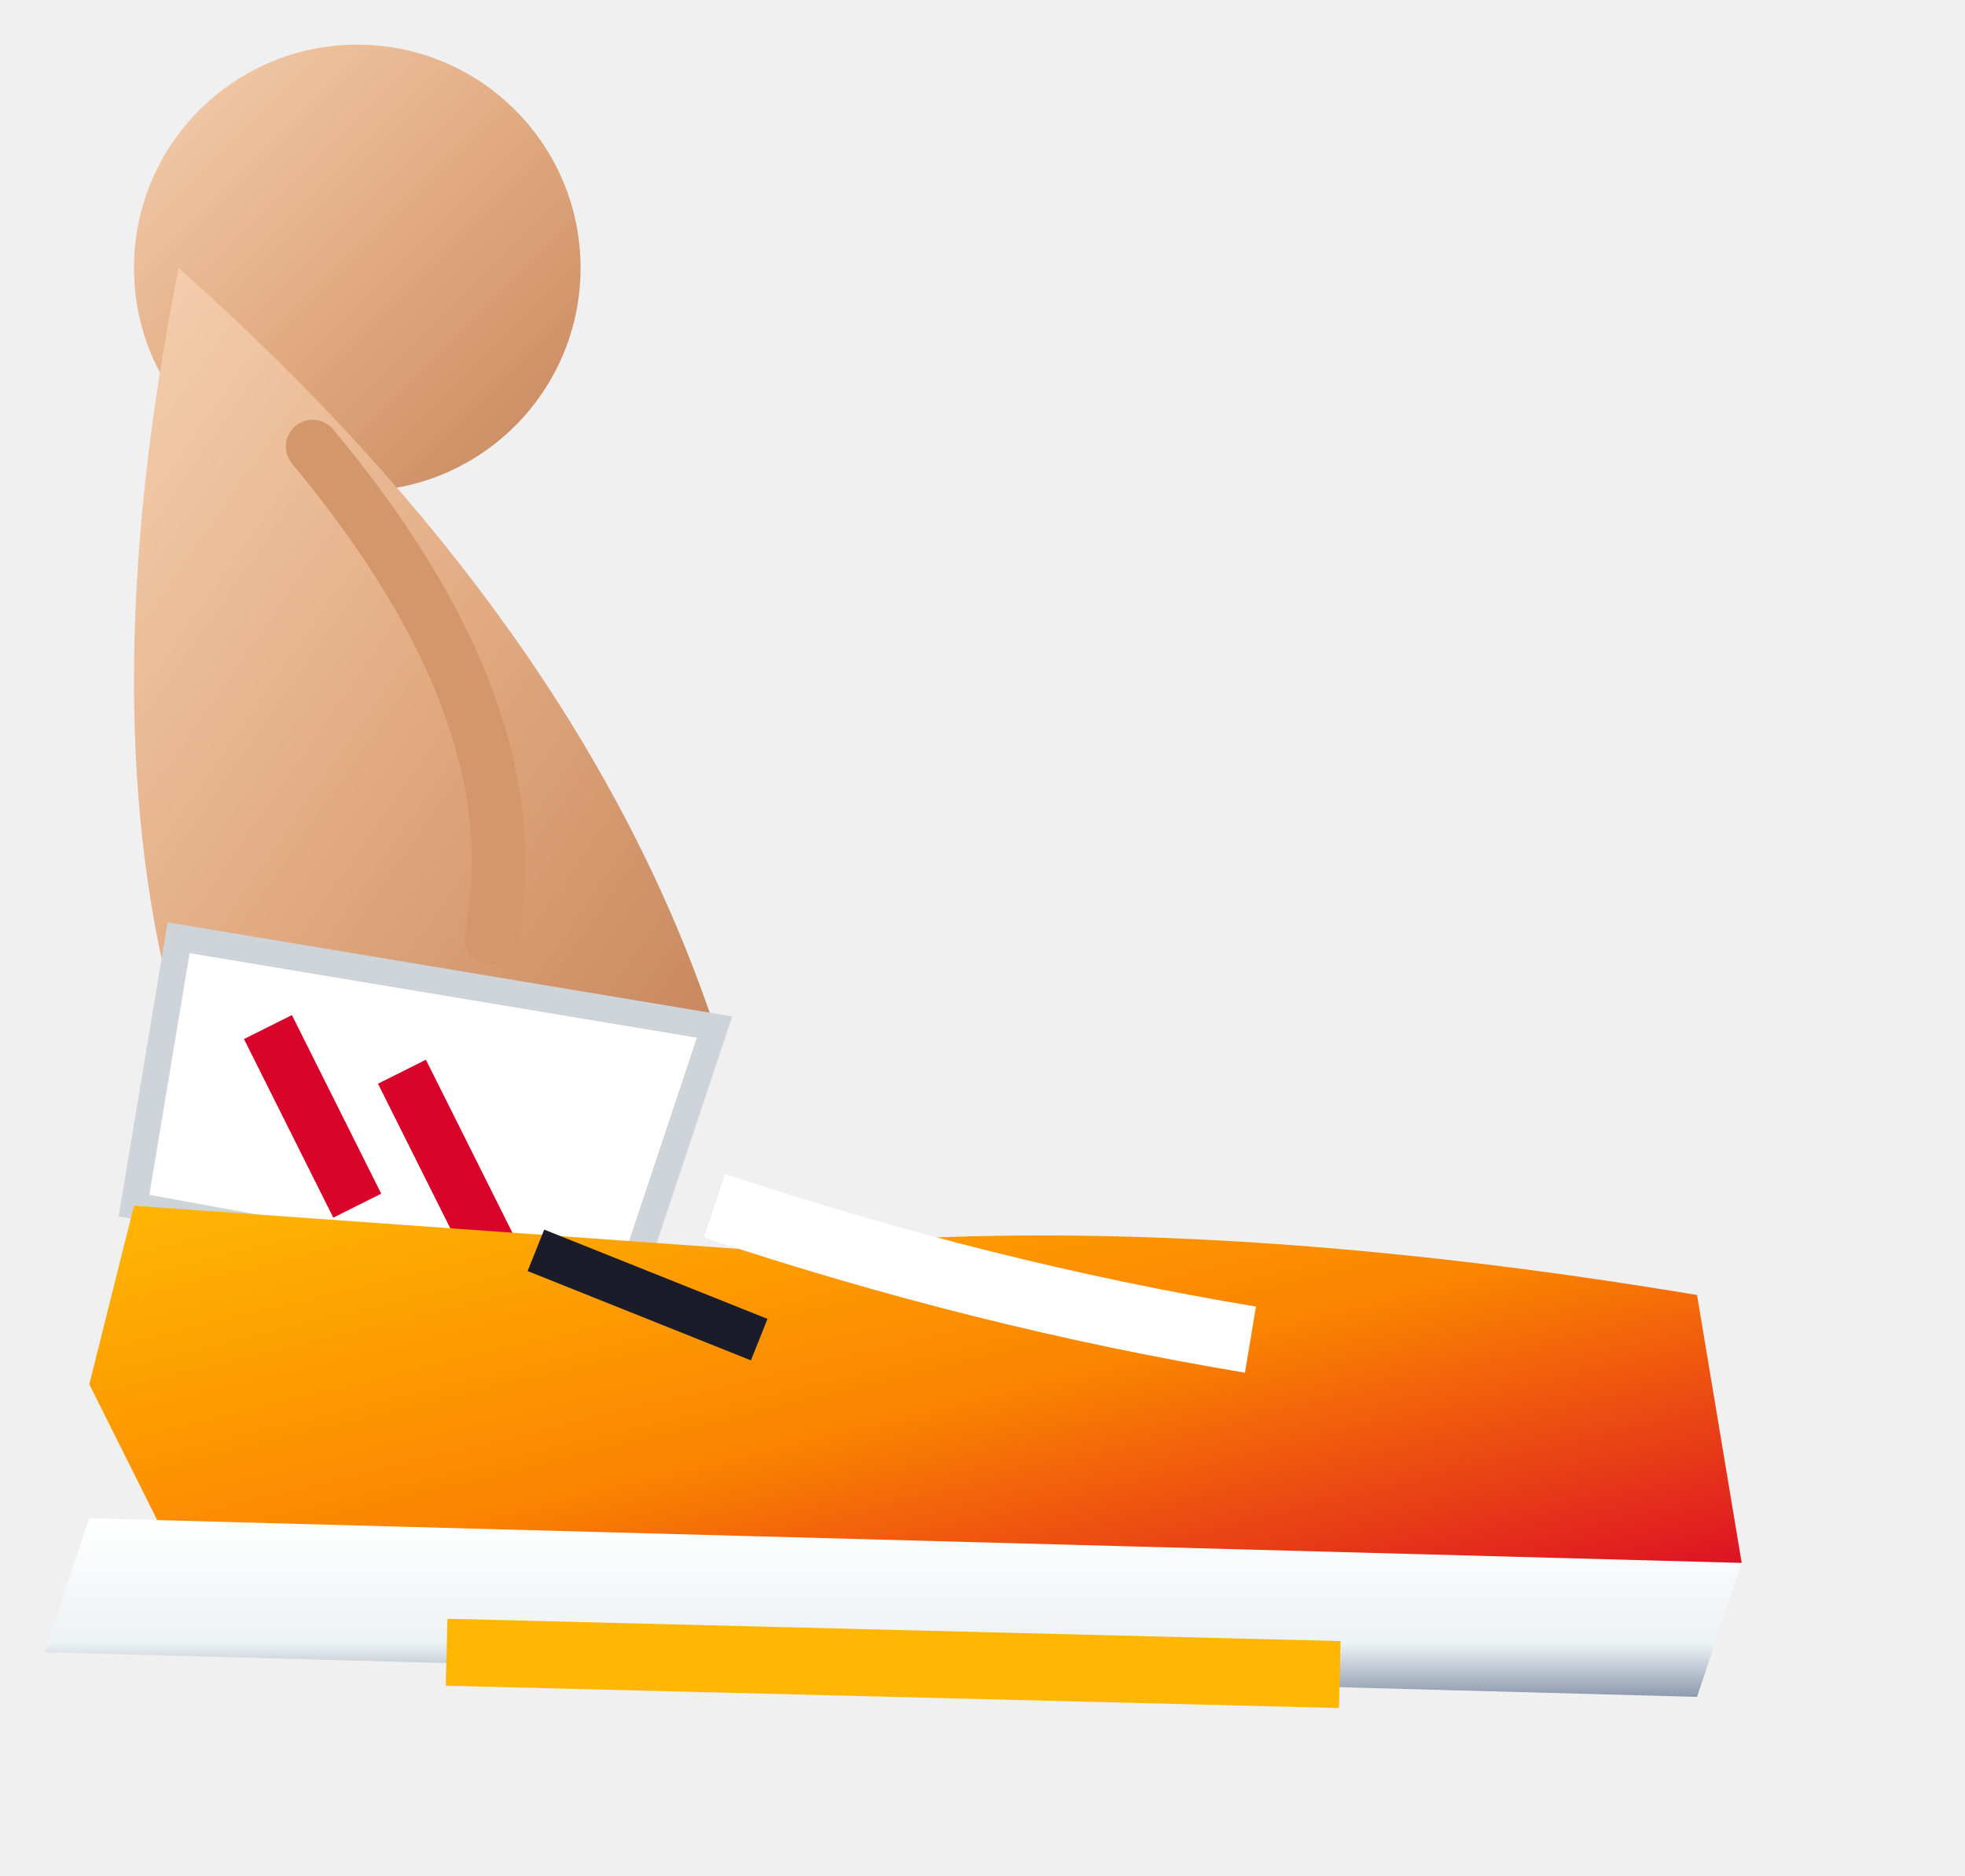
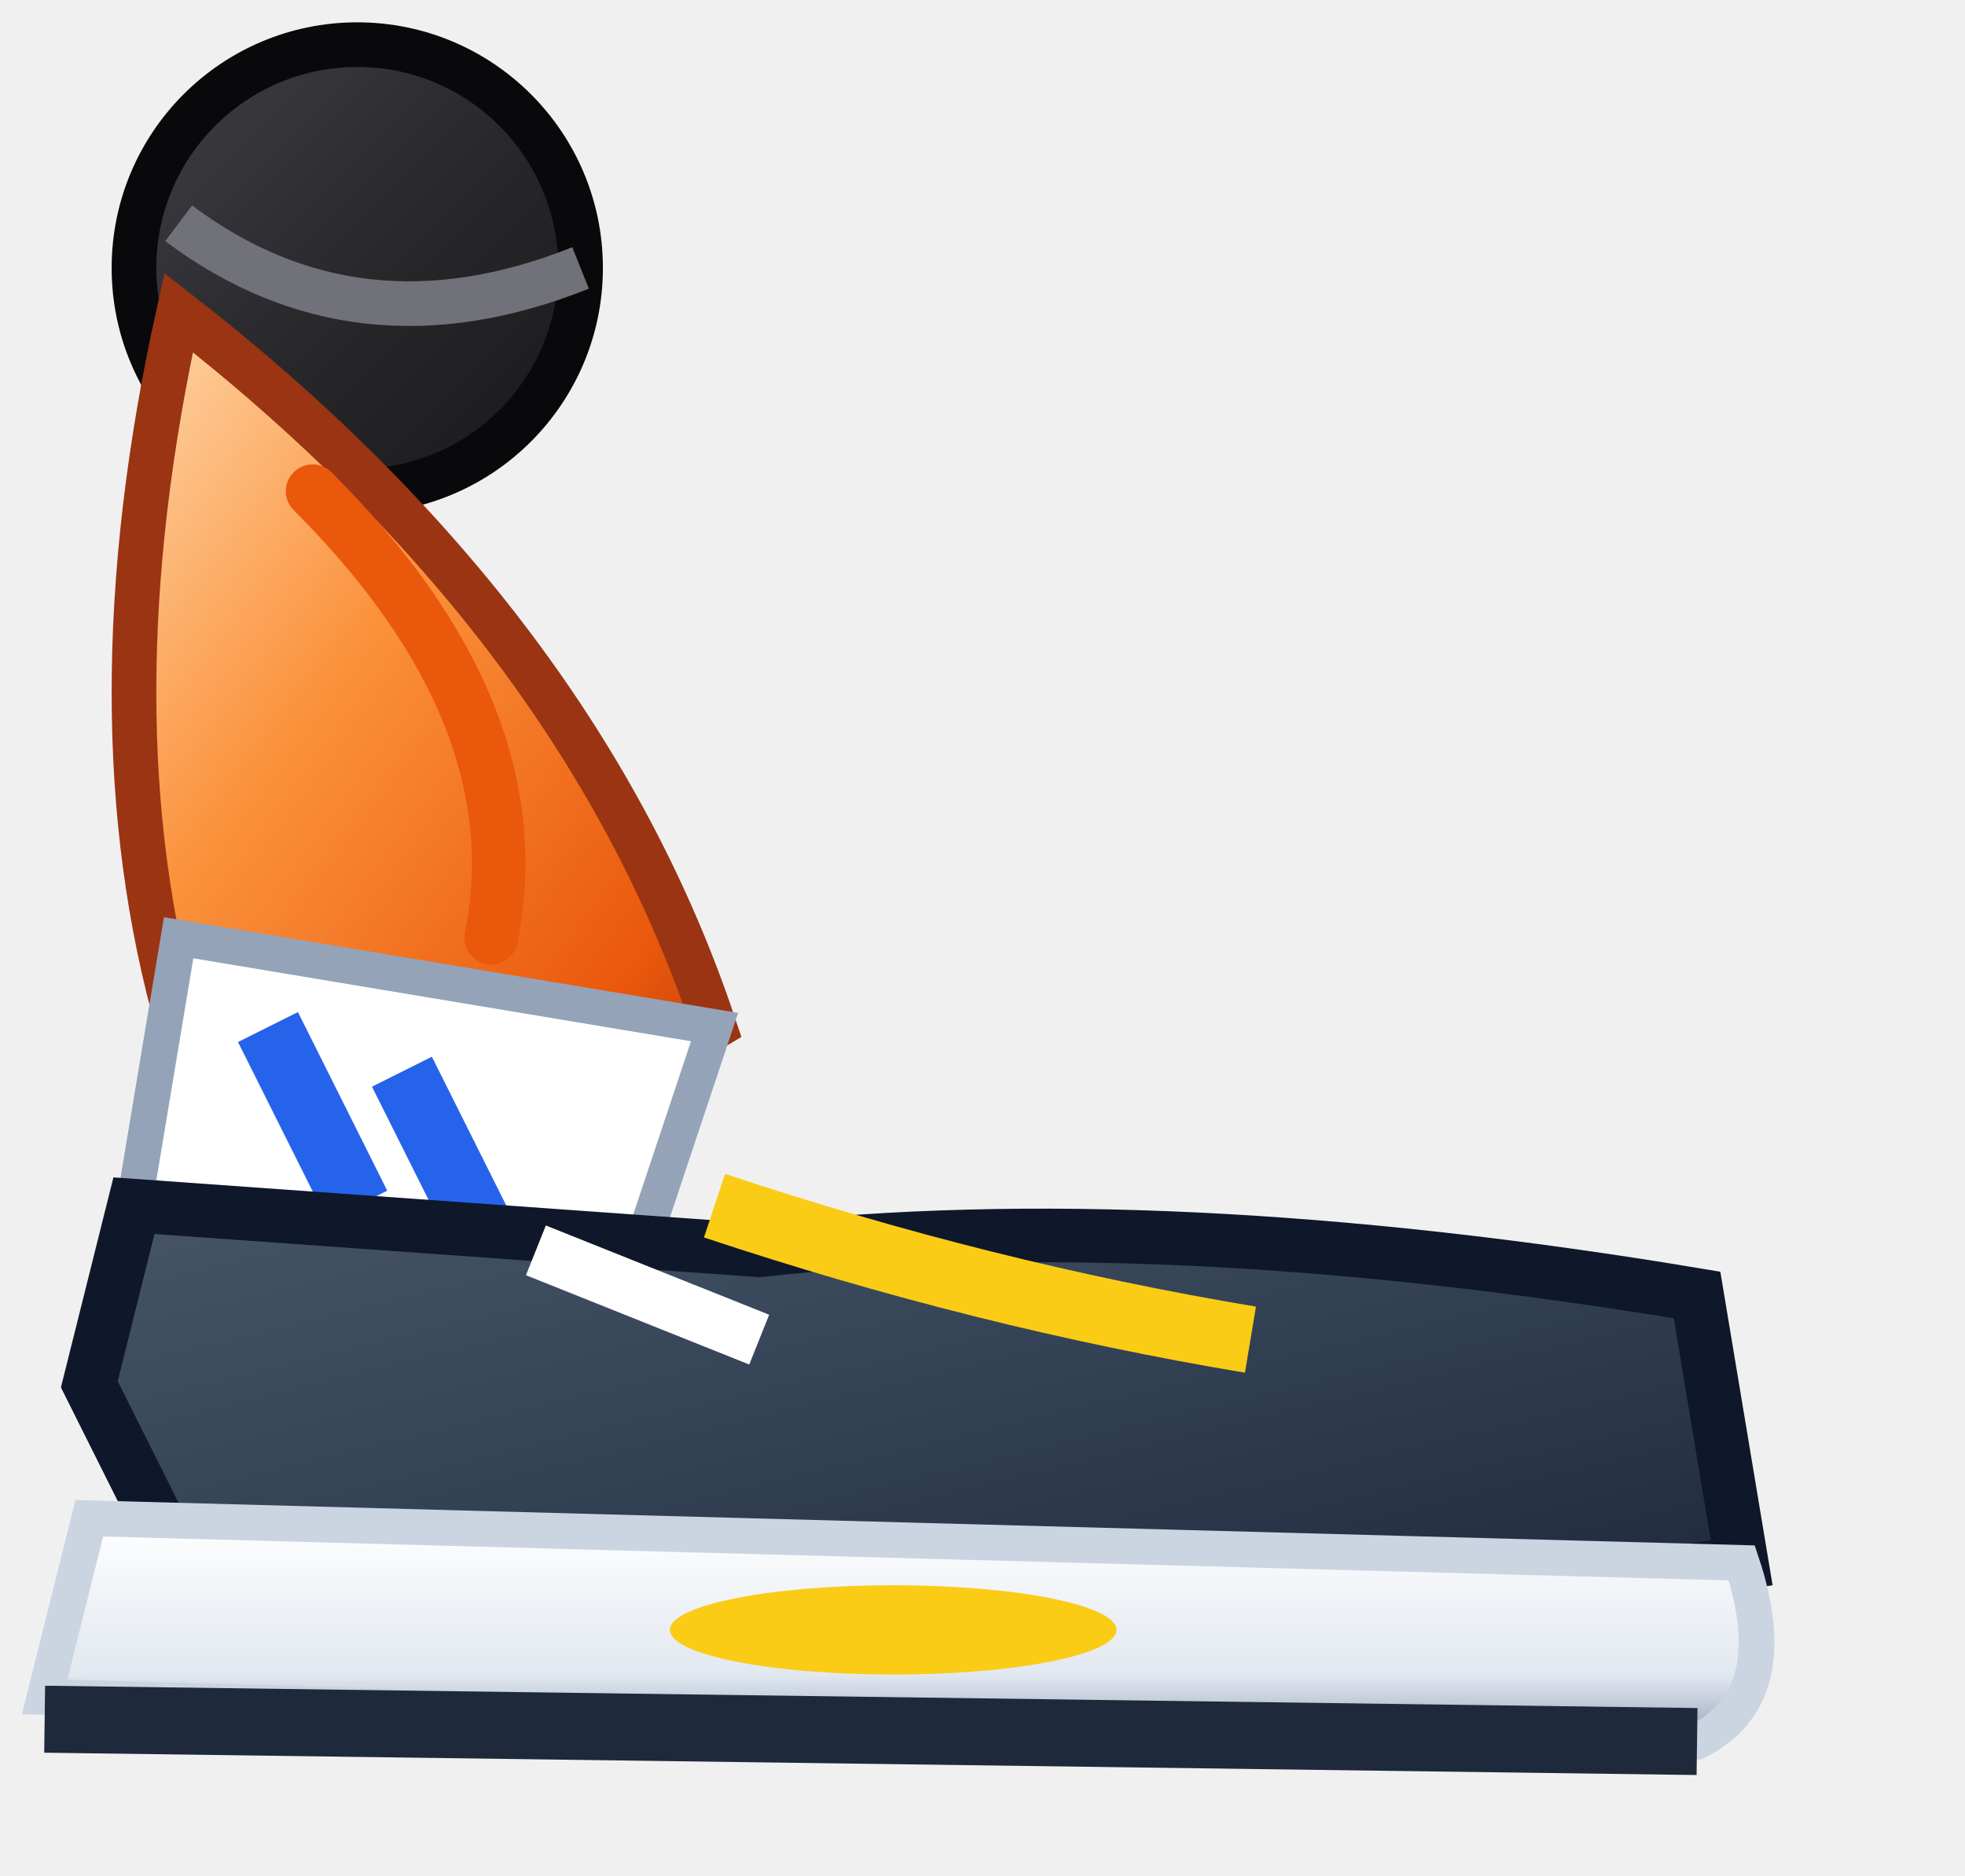
<svg xmlns="http://www.w3.org/2000/svg" viewBox="0 0 44 42" width="44" height="42">
  <defs>
    <linearGradient id="skinBase" x1="0%" y1="0%" x2="100%" y2="100%">
-       <stop offset="0%" stop-color="#f5d0b0" />
-       <stop offset="50%" stop-color="#e2ab82" />
-       <stop offset="100%" stop-color="#c6855b" />
+       <stop offset="0%" stop-color="#fed7aa" />
+       <stop offset="40%" stop-color="#fb923c" />
+       <stop offset="85%" stop-color="#ea580c" />
+       <stop offset="100%" stop-color="#c2410c" />
    </linearGradient>
    <linearGradient id="skinShadow" x1="0%" y1="0%" x2="0%" y2="100%">
-       <stop offset="0%" stop-color="#d4976c" />
-       <stop offset="100%" stop-color="#a8653e" />
+       <stop offset="0%" stop-color="#ea580c" />
+       <stop offset="70%" stop-color="#c2410c" />
+       <stop offset="100%" stop-color="#9a3412" />
    </linearGradient>
-     <linearGradient id="jerseyRed" x1="0%" y1="0%" x2="100%" y2="100%">
-       <stop offset="0%" stop-color="#f94144" />
-       <stop offset="45%" stop-color="#d90429" />
-       <stop offset="100%" stop-color="#900c27" />
+     <linearGradient id="skinHighlight" x1="0%" y1="0%" x2="100%" y2="0%">
+       <stop offset="0%" stop-color="#ffedd5" stop-opacity="0.8" />
+       <stop offset="100%" stop-color="#fed7aa" stop-opacity="0.1" />
+     </linearGradient>
+     <linearGradient id="jerseyBlue" x1="0%" y1="0%" x2="100%" y2="100%">
+       <stop offset="0%" stop-color="#3b82f6" />
+       <stop offset="45%" stop-color="#1d4ed8" />
+       <stop offset="100%" stop-color="#1e3a8a" />
    </linearGradient>
    <linearGradient id="jerseyFold" x1="0%" y1="0%" x2="100%" y2="0%">
-       <stop offset="0%" stop-color="#900c27" stop-opacity="0.6" />
-       <stop offset="50%" stop-color="#d90429" stop-opacity="0" />
-       <stop offset="100%" stop-color="#ff758f" stop-opacity="0.3" />
+       <stop offset="0%" stop-color="#1e3a8a" stop-opacity="0.7" />
+       <stop offset="50%" stop-color="#1d4ed8" stop-opacity="0" />
+       <stop offset="100%" stop-color="#60a5fa" stop-opacity="0.4" />
    </linearGradient>
-     <linearGradient id="shortsDark" x1="0%" y1="0%" x2="100%" y2="100%">
-       <stop offset="0%" stop-color="#2b2d42" />
-       <stop offset="60%" stop-color="#1b1c29" />
-       <stop offset="100%" stop-color="#0e0f17" />
+     <linearGradient id="goldTrim" x1="0%" y1="0%" x2="100%" y2="0%">
+       <stop offset="0%" stop-color="#fef08a" />
+       <stop offset="35%" stop-color="#facc15" />
+       <stop offset="80%" stop-color="#eab308" />
+       <stop offset="100%" stop-color="#ca8a04" />
+     </linearGradient>
+     <linearGradient id="hairDark" x1="0%" y1="100%" x2="0%" y2="0%">
+       <stop offset="0%" stop-color="#1c1917" />
+       <stop offset="60%" stop-color="#292524" />
+       <stop offset="100%" stop-color="#44403c" />
+     </linearGradient>
+     <linearGradient id="sweatbandWhite" x1="0%" y1="0%" x2="0%" y2="100%">
+       <stop offset="0%" stop-color="#ffffff" />
+       <stop offset="65%" stop-color="#f1f5f9" />
+       <stop offset="100%" stop-color="#cbd5e1" />
+     </linearGradient>
+     <linearGradient id="sweatDrop" x1="0%" y1="0%" x2="100%" y2="100%">
+       <stop offset="0%" stop-color="#ffffff" stop-opacity="0.95" />
+       <stop offset="50%" stop-color="#bae6fd" stop-opacity="0.85" />
+       <stop offset="100%" stop-color="#38bdf8" stop-opacity="0.7" />
+     </linearGradient>
+     <linearGradient id="gearBlack" x1="0%" y1="0%" x2="100%" y2="100%">
+       <stop offset="0%" stop-color="#3f3f46" />
+       <stop offset="55%" stop-color="#27272a" />
+       <stop offset="100%" stop-color="#18181b" />
    </linearGradient>
    <linearGradient id="sneakerUpper" x1="0%" y1="0%" x2="100%" y2="100%">
-       <stop offset="0%" stop-color="#ffb703" />
-       <stop offset="50%" stop-color="#fb8500" />
-       <stop offset="100%" stop-color="#d90429" />
+       <stop offset="0%" stop-color="#475569" />
+       <stop offset="50%" stop-color="#334155" />
+       <stop offset="100%" stop-color="#1e293b" />
    </linearGradient>
    <linearGradient id="soleWhite" x1="0%" y1="0%" x2="0%" y2="100%">
      <stop offset="0%" stop-color="#ffffff" />
-       <stop offset="70%" stop-color="#edf2f4" />
-       <stop offset="100%" stop-color="#8d99ae" />
-     </linearGradient>
-     <linearGradient id="compressionSleeve" x1="0%" y1="0%" x2="100%" y2="0%">
-       <stop offset="0%" stop-color="#1a1c23" />
-       <stop offset="50%" stop-color="#323644" />
-       <stop offset="100%" stop-color="#14151b" />
-     </linearGradient>
-     <linearGradient id="goldTrim" x1="0%" y1="0%" x2="100%" y2="0%">
-       <stop offset="0%" stop-color="#ffd166" />
-       <stop offset="100%" stop-color="#f77f00" />
-     </linearGradient>
-     <linearGradient id="hairFade" x1="0%" y1="100%" x2="0%" y2="0%">
-       <stop offset="0%" stop-color="#1b1a20" />
-       <stop offset="70%" stop-color="#100f14" />
-       <stop offset="100%" stop-color="#2a2734" />
+       <stop offset="70%" stop-color="#e2e8f0" />
+       <stop offset="100%" stop-color="#94a3b8" />
    </linearGradient>
  </defs>
-   <circle cx="8" cy="6" r="5" fill="url(#skinBase)" />
-   <path d="M 4 6 Q 13 14 16 23 Q 11 26 4 23 Q 2 16 4 6 Z" fill="url(#skinBase)" />
-   <path d="M 7 10 Q 12 16 11 21" stroke="#d4976c" stroke-width="1.2" stroke-linecap="round" fill="none" />
-   <path d="M 4 21 L 16 23 L 14 29 L 3 27 Z" fill="#ffffff" stroke="#ced4da" stroke-width="0.6" />
-   <line x1="6" y1="23" x2="8" y2="27" stroke="#d90429" stroke-width="1.2" />
-   <line x1="9" y1="24" x2="11" y2="28" stroke="#d90429" stroke-width="1.2" />
-   <path d="M 3 27 L 17 28 Q 26 27 38 29 L 39 35 Q 26 37 4 35 L 2 31 Z" fill="url(#sneakerUpper)" />
-   <path d="M 16 27 Q 22 29 28 30" stroke="#ffffff" stroke-width="1.5" fill="none" />
-   <path d="M 12 28 L 17 30" stroke="#1b1c29" stroke-width="1" />
-   <path d="M 2 34 L 39 35 L 38 38 L 1 37 Z" fill="url(#soleWhite)" />
-   <line x1="10" y1="37" x2="30" y2="37.5" stroke="#ffb703" stroke-width="1.5" />
+   <circle cx="8" cy="6" r="5" fill="url(#gearBlack)" stroke="#09090b" stroke-width="1" />
+   <path d="M 4 5 Q 8 8 13 6" stroke="#71717a" stroke-width="1" fill="none" />
+   <path d="M 4 7 Q 13 14 16 23 Q 11 26 4 23 Q 2 16 4 7 Z" fill="url(#skinBase)" stroke="#9a3412" stroke-width="1" />
+   <path d="M 7 11 Q 12 16 11 21" stroke="#ea580c" stroke-width="1.2" stroke-linecap="round" fill="none" />
+   <path d="M 4 21 L 16 23 L 14 29 L 3 27 Z" fill="#ffffff" stroke="#94a3b8" stroke-width="0.8" />
+   <line x1="6" y1="23" x2="8" y2="27" stroke="#2563eb" stroke-width="1.5" />
+   <line x1="9" y1="24" x2="11" y2="28" stroke="#2563eb" stroke-width="1.5" />
+   <path d="M 3 27 L 17 28 Q 26 27 38 29 L 39 35 Q 26 37 4 35 L 2 31 Z" fill="url(#sneakerUpper)" stroke="#0f172a" stroke-width="1.2" />
+   <path d="M 16 27 Q 22 29 28 30" stroke="#facc15" stroke-width="1.5" fill="none" />
+   <path d="M 12 28 L 17 30" stroke="#ffffff" stroke-width="1.2" />
+   <path d="M 2 34 L 39 35 Q 40 38 38 39 L 1 38 Z" fill="url(#soleWhite)" stroke="#cbd5e1" stroke-width="0.8" />
+   <line x1="1" y1="38.5" x2="38" y2="39" stroke="#1e293b" stroke-width="1.5" />
+   <ellipse cx="20" cy="36.5" rx="5" ry="1" fill="#facc15" />
</svg>
